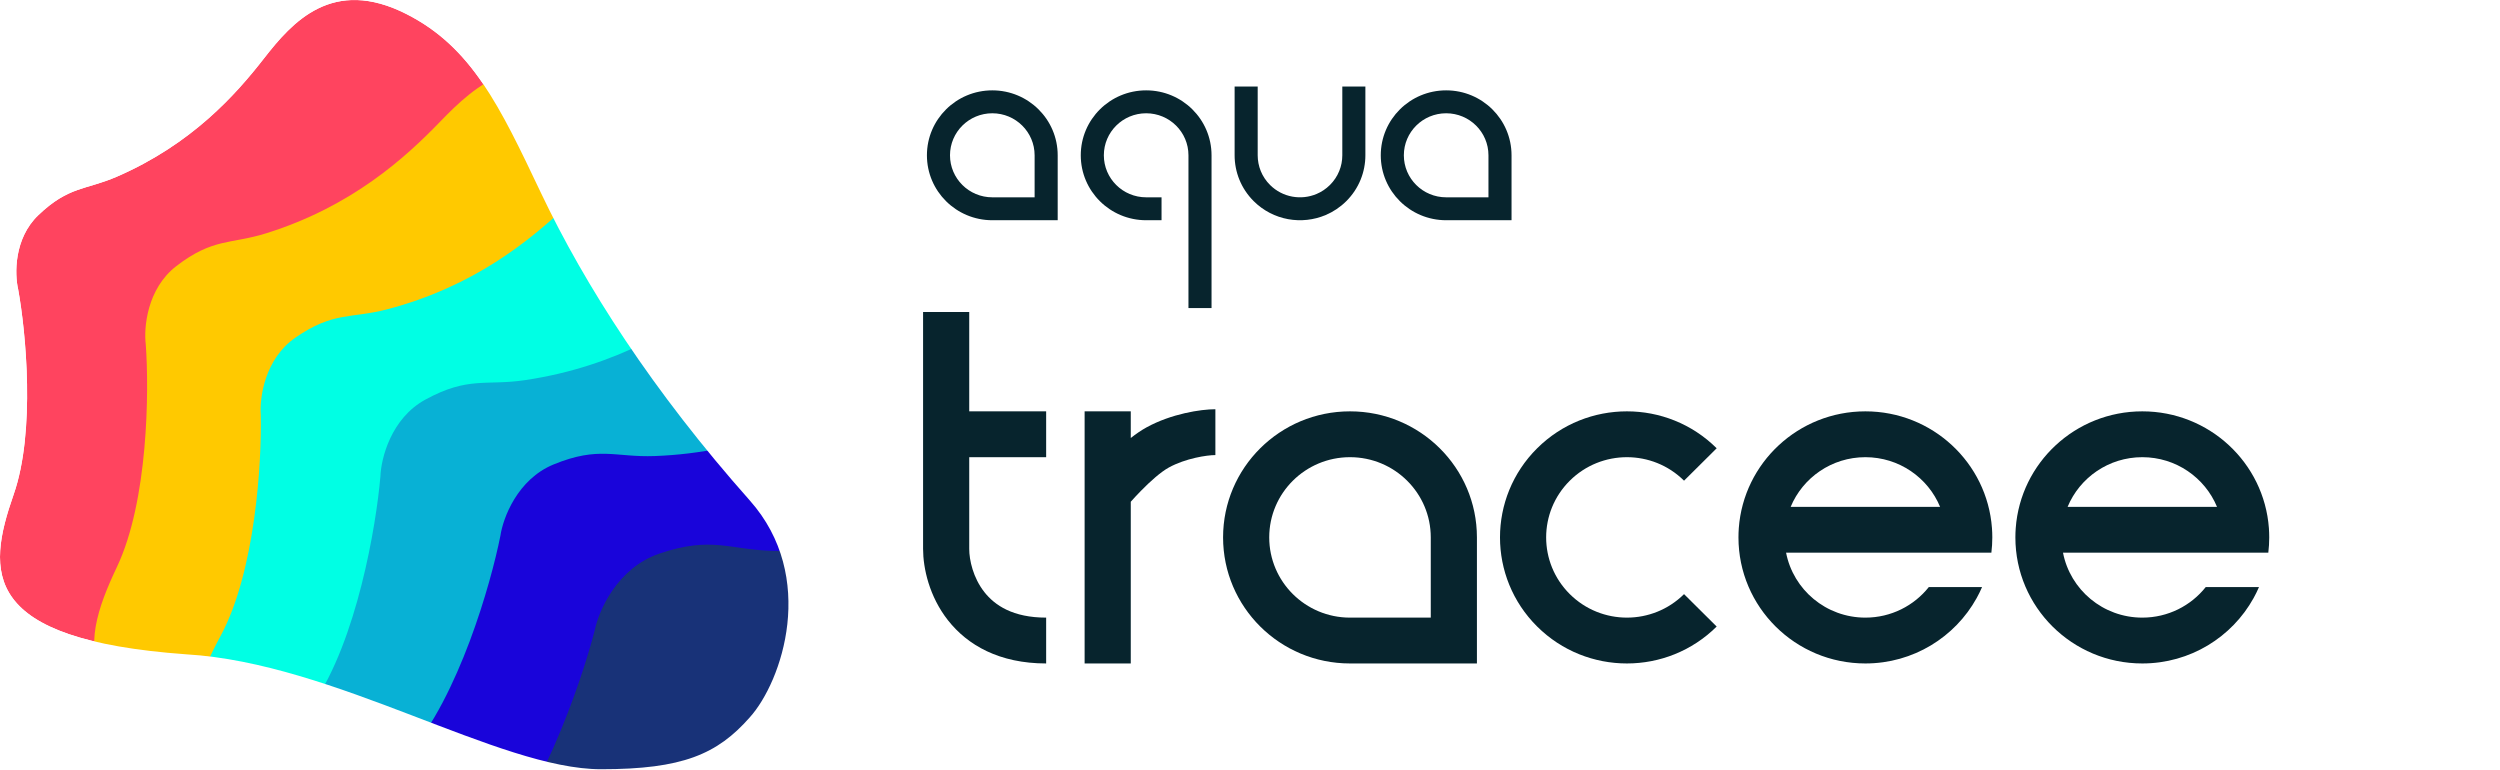
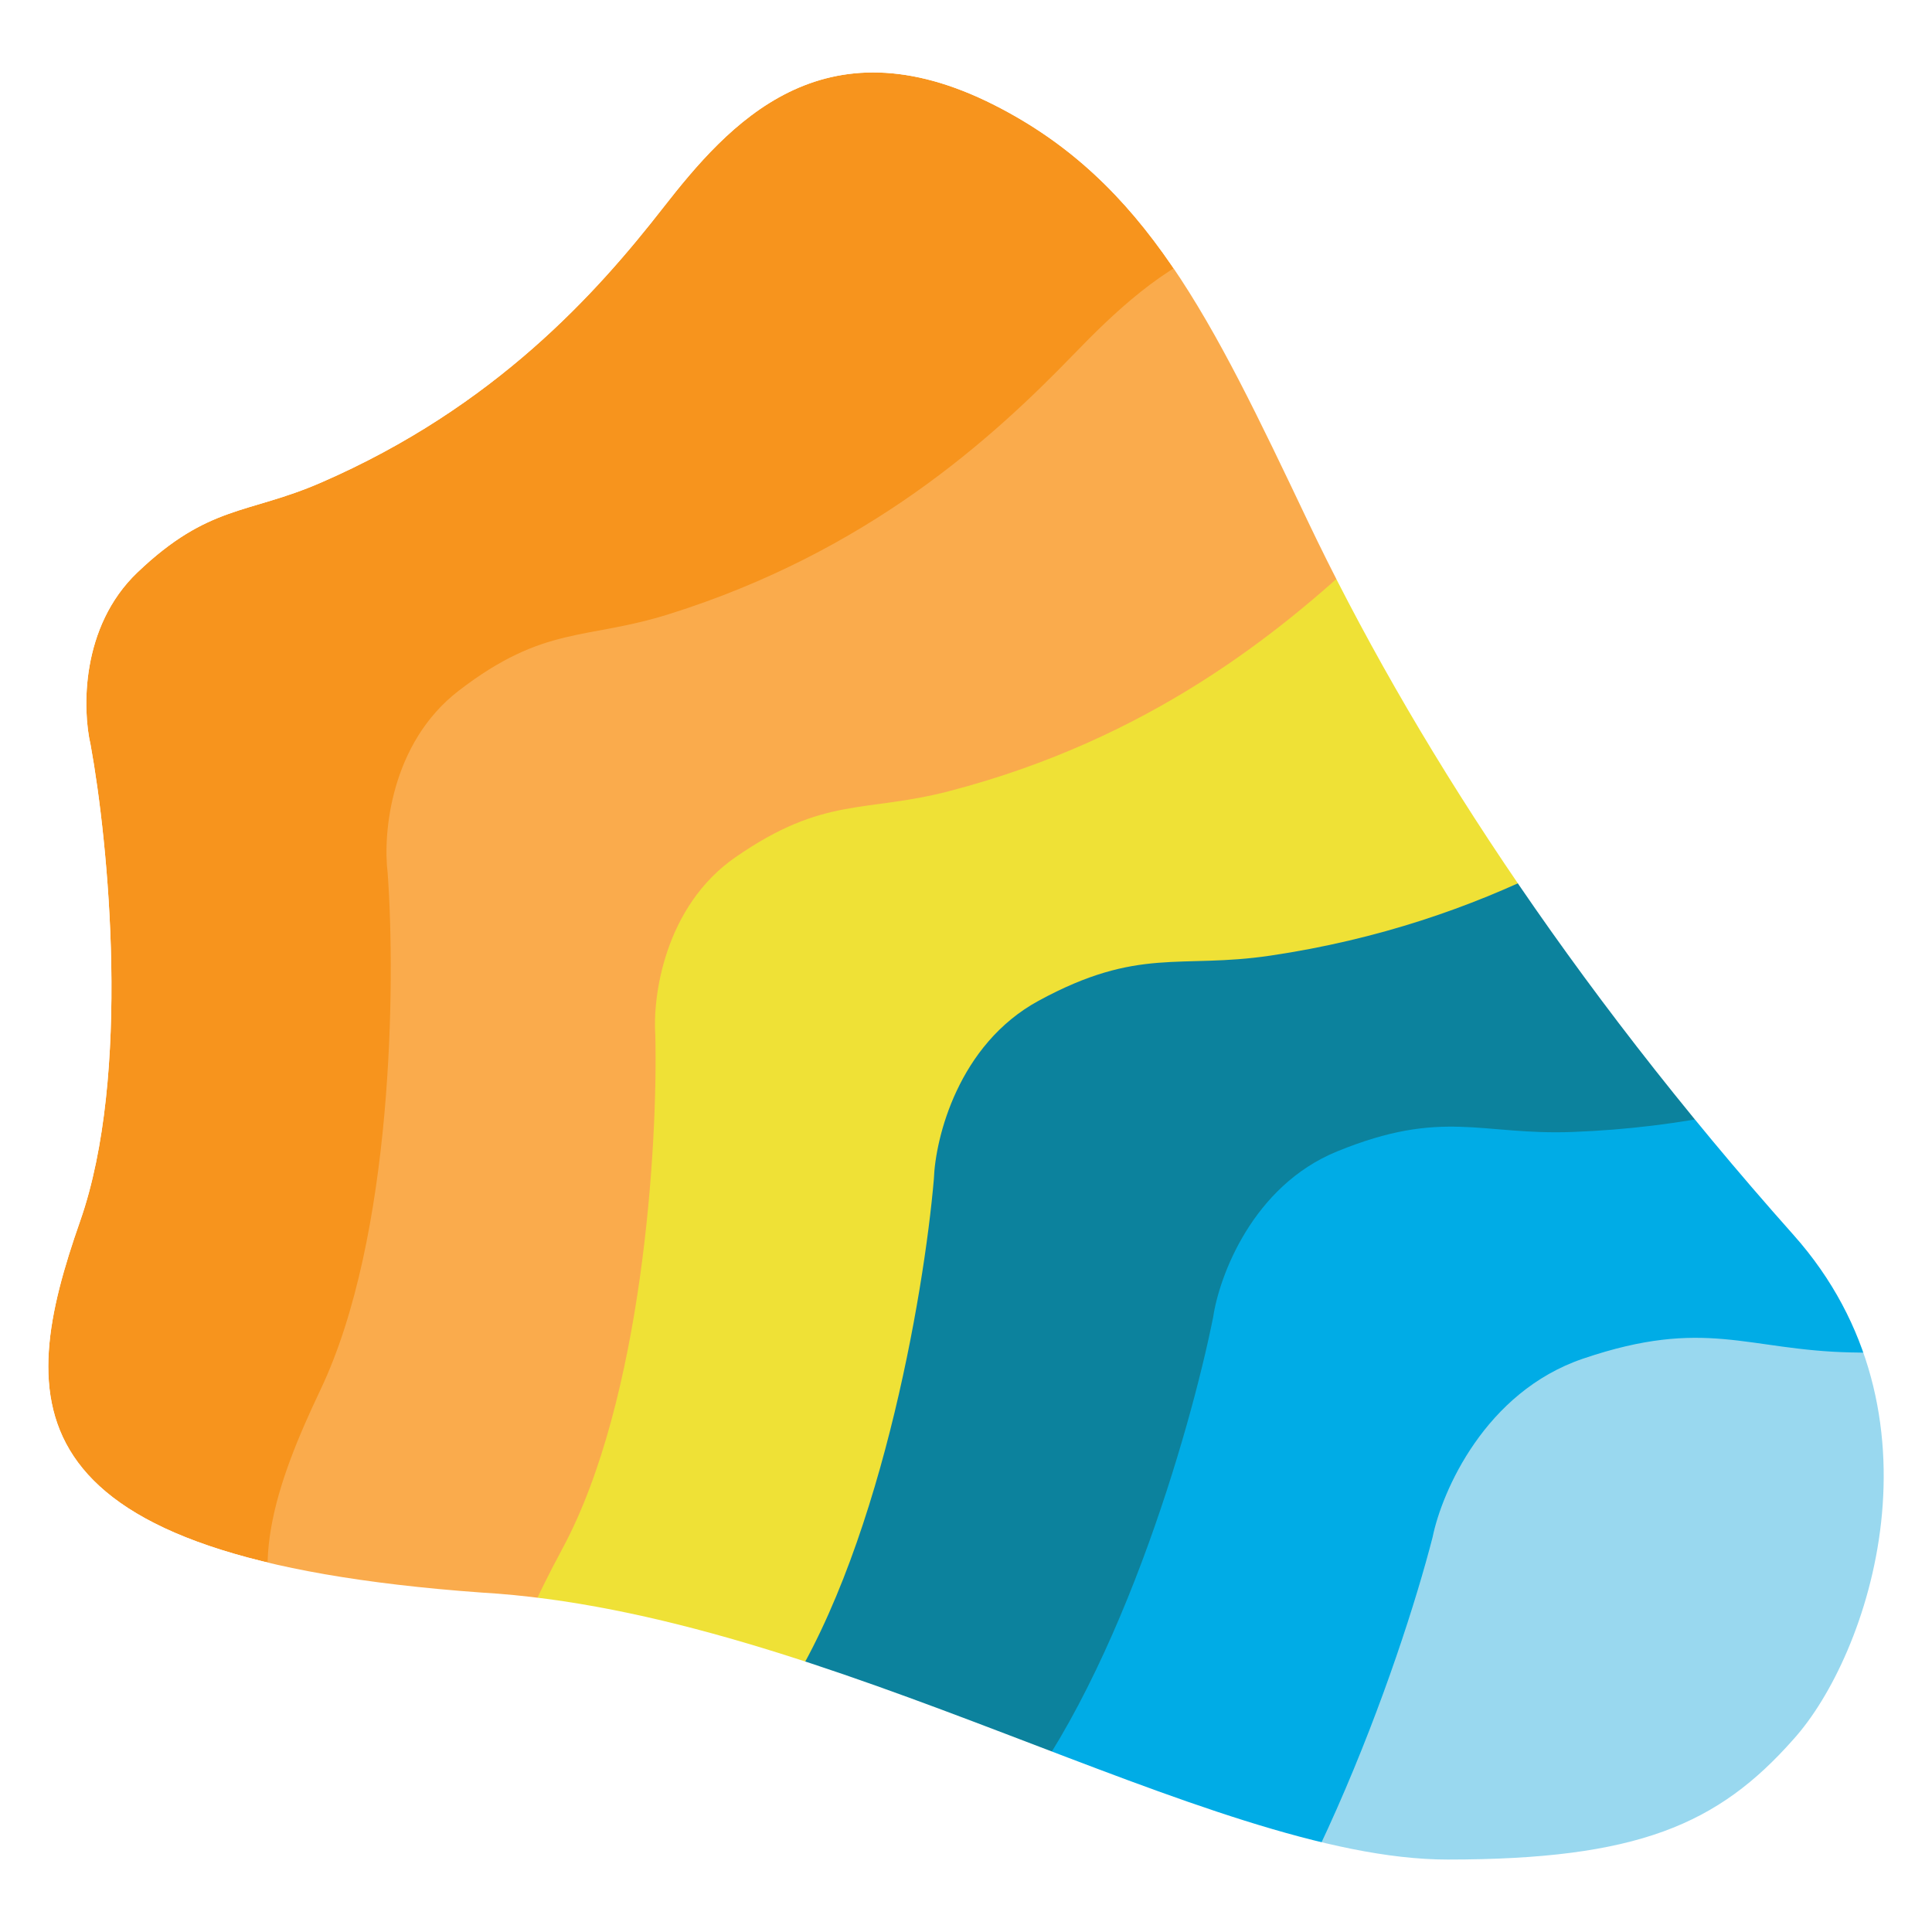
- <svg xmlns="http://www.w3.org/2000/svg" width="260" height="80" viewBox="0 0 260 80" fill="none">
-   <mask id="mask0_1113_2026" style="mask-type:alpha" maskUnits="userSpaceOnUse" x="0" y="0" width="82" height="80">
-     <path d="M77.976 52.045C85.034 59.991 81.339 70.872 77.976 74.606C74.594 78.448 70.979 80 62.513 80C51.861 80 34.837 68.954 19.361 68.049C-1.942 66.51 -1.439 59.601 1.422 51.421C3.71 44.877 2.687 34.478 1.889 30.096C1.524 28.539 1.433 24.816 3.984 22.379C7.172 19.333 8.918 19.784 12.176 18.364C19.971 14.972 24.523 9.839 27.458 6.07C30.392 2.3 34.58 -2.447 42.278 1.465C49.057 4.909 51.943 10.974 56.261 20.068C60.821 29.67 67.887 40.687 77.976 52.045Z" fill="#F7941D" />
+ <svg xmlns="http://www.w3.org/2000/svg" width="128" height="128" viewBox="0 0 128 128" fill="none">
+   <mask id="mask0_1333_2250" style="mask-type:alpha" maskUnits="userSpaceOnUse" x="3" y="4" width="122" height="120">
+     <path d="M118.833 81.827C129.3 93.587 123.82 109.691 118.833 115.218C113.818 120.903 108.457 123.2 95.902 123.2C80.106 123.2 54.861 106.852 31.911 105.512C0.32 103.234 1.066 93.01 5.308 80.903C8.703 71.218 7.184 55.827 6.001 49.342C5.461 47.038 5.326 41.528 9.108 37.921C13.835 33.413 16.425 34.08 21.256 31.978C32.816 26.959 39.566 19.362 43.918 13.783C48.269 8.204 54.479 1.179 65.895 6.968C75.948 12.066 80.228 21.042 86.632 34.501C93.393 48.712 103.871 65.016 118.833 81.827Z" fill="#F7941D" />
  </mask>
-   <g mask="url(#mask0_1113_2026)">
-     <path d="M77.976 52.045C85.034 59.991 81.339 70.872 77.976 74.606C74.594 78.448 70.979 80 62.513 80C51.861 80 34.837 68.954 19.361 68.049C-1.942 66.51 -1.439 59.601 1.422 51.421C3.71 44.877 2.687 34.478 1.889 30.096C1.524 28.539 1.433 24.816 3.984 22.379C7.172 19.333 8.918 19.784 12.176 18.364C19.971 14.972 24.523 9.839 27.458 6.07C30.392 2.3 34.58 -2.447 42.278 1.465C49.057 4.909 51.943 10.974 56.261 20.068C60.821 29.67 67.887 40.687 77.976 52.045Z" fill="#FF445F" />
-     <path d="M95.37 68.502C102.12 77.964 96.828 89.374 92.733 93.047C88.605 96.836 84.49 98.106 75.279 97.127C63.691 95.895 46.462 81.91 29.73 79.135C6.735 74.997 8.09 67.54 12.158 58.971C15.413 52.116 15.515 40.684 15.16 35.825C14.945 34.089 15.281 30.028 18.341 27.672C22.166 24.726 24.013 25.419 27.723 24.251C36.6 21.462 42.153 16.404 45.786 12.643C49.419 8.881 54.529 4.202 62.447 9.347C69.42 13.878 71.851 20.811 75.485 31.203C79.323 42.176 85.722 54.979 95.37 68.502Z" fill="#FFC900" />
-     <path d="M105.603 79.707C111.873 89.489 106.018 100.624 101.745 104.092C97.433 107.671 93.26 108.738 84.109 107.305C72.597 105.504 56.086 90.685 39.514 87.089C16.752 81.822 18.477 74.441 22.969 66.083C26.561 59.397 27.233 47.984 27.12 43.114C26.993 41.369 27.531 37.33 30.704 35.127C34.671 32.374 36.482 33.157 40.245 32.173C49.25 29.826 55.049 25.048 58.865 21.471C62.681 17.893 68.019 13.471 75.67 19C82.408 23.87 84.49 30.914 87.602 41.472C90.888 52.622 96.641 65.724 105.603 79.707Z" fill="#00FFE4" />
-     <path d="M117.807 96.868C123.272 107.854 115.847 118.886 110.961 122.044C106.022 125.316 101.517 125.963 92.069 123.421C80.183 120.224 64.538 102.789 47.543 97.133C24.239 89.021 26.896 81.464 32.571 73.194C37.111 66.579 39.125 54.667 39.564 49.538C39.63 47.692 40.658 43.51 44.243 41.556C48.725 39.113 50.537 40.141 54.604 39.534C64.331 38.089 70.969 33.727 75.387 30.402C79.805 27.077 85.918 23.037 93.322 29.712C99.841 35.59 101.222 43.225 103.28 54.668C105.454 66.751 109.996 81.165 117.807 96.868Z" fill="#08B1D5" />
-     <path d="M124.55 111.356C128.761 122.875 120.156 133.024 114.949 135.625C109.676 138.334 105.127 138.482 96.019 134.919C84.561 130.435 70.949 111.388 54.686 103.9C32.425 93.277 35.906 86.058 42.465 78.463C47.712 72.386 51.036 60.769 52.042 55.719C52.313 53.891 53.799 49.848 57.58 48.3C62.306 46.365 63.992 47.585 68.101 47.429C77.929 47.061 85.011 43.456 89.771 40.636C94.532 37.816 101.057 34.473 107.673 41.92C113.5 48.479 114.024 56.218 114.799 67.818C115.618 80.066 118.53 94.891 124.55 111.356Z" fill="#1904DA" />
-     <path d="M140.775 133.061C144.868 146.315 134.507 157.17 128.448 159.752C122.308 162.451 117.14 162.314 107.023 157.693C94.296 151.879 79.988 129.518 61.989 120C37.375 106.551 41.75 98.653 49.638 90.537C55.949 84.044 60.407 71.183 61.847 65.564C62.263 63.523 64.188 59.069 68.567 57.578C74.041 55.714 75.882 57.2 80.55 57.299C91.718 57.541 99.962 53.953 105.528 51.096C111.094 48.238 118.691 44.908 125.753 53.737C131.972 61.513 132.107 70.264 132.299 83.379C132.501 97.227 134.925 114.117 140.775 133.061Z" fill="#183278" />
+   <g mask="url(#mask0_1333_2250)">
+     <path d="M118.833 81.827C129.3 93.587 123.82 109.691 118.833 115.218C113.818 120.903 108.457 123.2 95.902 123.2C80.106 123.2 54.861 106.852 31.911 105.512C0.32 103.234 1.066 93.01 5.308 80.903C8.703 71.218 7.184 55.827 6.001 49.342C5.461 47.038 5.326 41.528 9.108 37.921C13.835 33.413 16.425 34.08 21.256 31.978C32.816 26.959 39.566 19.362 43.918 13.783C48.269 8.204 54.479 1.179 65.895 6.968C75.948 12.066 80.228 21.042 86.632 34.501C93.393 48.712 103.871 65.016 118.833 81.827Z" fill="#F7941D" />
+     <path d="M144.628 106.184C154.638 120.186 146.79 137.073 140.717 142.51C134.595 148.117 128.494 149.997 114.835 148.548C97.65 146.725 72.1 126.027 47.289 121.92C13.188 115.796 15.197 104.759 21.231 92.078C26.058 81.933 26.209 65.013 25.682 57.822C25.364 55.252 25.862 49.242 30.399 45.755C36.071 41.395 38.81 42.42 44.312 40.691C57.476 36.565 65.71 29.079 71.098 23.512C76.485 17.945 84.064 11.019 95.805 18.634C106.145 25.34 109.751 35.6 115.14 50.98C120.831 67.221 130.32 86.169 144.628 106.184Z" fill="#FAAB4C" />
+     <path d="M159.801 122.766C169.099 137.244 160.417 153.724 154.08 158.855C147.685 164.154 141.498 165.731 127.928 163.612C110.856 160.945 86.371 139.014 61.796 133.692C28.043 125.896 30.601 114.972 37.261 102.603C42.589 92.708 43.585 75.817 43.417 68.608C43.228 66.027 44.026 60.048 48.732 56.789C54.615 52.714 57.299 53.872 62.881 52.416C76.235 48.942 84.833 41.871 90.492 36.576C96.151 31.281 104.066 24.737 115.413 32.92C125.405 40.127 128.493 50.552 133.108 66.179C137.98 82.68 146.511 102.072 159.801 122.766Z" fill="#EFE136" />
+     <path d="M177.9 148.166C186.004 164.425 174.993 180.752 167.747 185.426C160.423 190.268 153.742 191.225 139.732 187.464C122.106 182.733 98.906 156.928 73.704 148.558C39.145 136.552 43.086 125.367 51.501 113.128C58.234 103.337 61.219 85.708 61.871 78.117C61.968 75.384 63.493 69.195 68.81 66.303C75.457 62.689 78.144 64.209 84.174 63.311C98.599 61.172 108.442 54.717 114.994 49.796C121.545 44.874 130.611 38.895 141.589 48.774C151.258 57.474 153.305 68.773 156.358 85.709C159.582 103.592 166.316 124.926 177.9 148.166Z" fill="#0C829D" />
+     <path d="M187.898 169.607C194.143 186.655 181.382 201.675 173.66 205.526C165.841 209.535 159.095 209.754 145.589 204.48C128.598 197.845 108.412 169.654 84.295 158.572C51.284 142.851 56.446 132.166 66.172 120.925C73.953 111.932 78.882 94.738 80.374 87.265C80.776 84.559 82.98 78.575 88.586 76.284C95.594 73.42 98.096 75.226 104.189 74.995C118.763 74.451 129.265 69.115 136.324 64.941C143.384 60.768 153.059 55.82 162.871 66.842C171.512 76.549 172.289 88.003 173.438 105.171C174.652 123.298 178.971 145.239 187.898 169.607Z" fill="#00ACE6" />
+     <path d="M211.959 201.731C218.028 221.346 202.664 237.412 193.679 241.234C184.574 245.228 176.911 245.025 161.908 238.185C143.033 229.581 121.816 196.488 95.126 182.4C58.624 162.495 65.112 150.806 76.81 138.795C86.168 129.186 92.779 110.151 94.915 101.834C95.531 98.814 98.386 92.222 104.88 90.015C112.998 87.257 115.727 89.457 122.65 89.602C139.211 89.961 151.437 84.651 159.69 80.422C167.944 76.192 179.21 71.264 189.682 84.332C198.905 95.839 199.105 108.79 199.389 128.201C199.689 148.696 203.283 173.693 211.959 201.731Z" fill="#99D8EF" />
  </g>
-   <path fill-rule="evenodd" clip-rule="evenodd" d="M96 32.451V57.082C96 59.093 96.637 62.023 98.588 64.507C100.624 67.1 103.936 69 108.8 69V64.233C105.344 64.233 103.456 62.955 102.372 61.575C101.203 60.086 100.8 58.249 100.8 57.082V47.547H108.8V42.78H100.8V32.451H96Z" fill="#07242D" />
-   <path fill-rule="evenodd" clip-rule="evenodd" d="M117.6 52.182L117.6 69H112.8V42.78L117.6 42.78V45.553C118.131 45.135 118.686 44.751 119.239 44.447C121.823 43.029 124.878 42.561 126.4 42.56L126.4 47.328C125.522 47.328 123.3 47.665 121.561 48.62C120.731 49.075 119.64 50.043 118.649 51.057C118.236 51.478 117.875 51.873 117.6 52.182Z" fill="#07242D" />
-   <path fill-rule="evenodd" clip-rule="evenodd" d="M103.2 11.781C100.77 11.781 98.8 13.737 98.8 16.151C98.8 18.564 100.77 20.521 103.2 20.521H107.6V16.151C107.6 13.737 105.63 11.781 103.2 11.781ZM96.4 16.151C96.4 12.421 99.444 9.397 103.2 9.397C106.955 9.397 110 12.421 110 16.151V22.904H103.2C99.444 22.904 96.4 19.881 96.4 16.151Z" fill="#07242D" />
-   <path fill-rule="evenodd" clip-rule="evenodd" d="M140.4 47.547C135.761 47.547 132 51.282 132 55.89C132 60.497 135.761 64.233 140.4 64.233H148.8V55.89C148.8 51.282 145.039 47.547 140.4 47.547ZM127.2 55.89C127.2 48.649 133.11 42.78 140.4 42.78C147.69 42.78 153.6 48.649 153.6 55.89V69H140.4C133.11 69 127.2 63.13 127.2 55.89Z" fill="#07242D" />
-   <path fill-rule="evenodd" clip-rule="evenodd" d="M175.14 49.991C171.859 46.733 166.541 46.733 163.26 49.991C159.98 53.249 159.98 58.531 163.26 61.789C166.541 65.047 171.859 65.047 175.14 61.789L178.534 65.16C173.379 70.28 165.021 70.28 159.866 65.16C154.711 60.04 154.711 51.739 159.866 46.62C165.021 41.5 173.379 41.5 178.534 46.62L175.14 49.991Z" fill="#07242D" />
-   <path fill-rule="evenodd" clip-rule="evenodd" d="M150.4 11.781C147.97 11.781 146 13.737 146 16.151C146 18.564 147.97 20.521 150.4 20.521H154.8V16.151C154.8 13.737 152.83 11.781 150.4 11.781ZM143.6 16.151C143.6 12.421 146.645 9.397 150.4 9.397C154.156 9.397 157.2 12.421 157.2 16.151V22.904H150.4C146.645 22.904 143.6 19.881 143.6 16.151Z" fill="#07242D" />
-   <path fill-rule="evenodd" clip-rule="evenodd" d="M132.089 19.241C133.397 20.54 135.326 20.852 136.932 20.169C137.432 19.957 137.901 19.649 138.311 19.241C139.171 18.387 139.6 17.271 139.6 16.151V9L142 9V16.151C142 17.878 141.336 19.608 140.008 20.926C139.378 21.552 138.652 22.031 137.876 22.361C135.399 23.413 132.417 22.938 130.392 20.926C129.064 19.608 128.4 17.878 128.4 16.151L128.4 9L130.8 9V16.151C130.8 17.271 131.229 18.387 132.089 19.241Z" fill="#07242D" />
-   <path fill-rule="evenodd" clip-rule="evenodd" d="M119.2 11.781C116.77 11.781 114.8 13.737 114.8 16.151C114.8 18.564 116.77 20.521 119.2 20.521H120.8V22.904H119.2C115.444 22.904 112.4 19.881 112.4 16.151C112.4 12.421 115.444 9.397 119.2 9.397C122.955 9.397 126 12.421 126 16.151V32.042H123.6V16.151C123.6 13.737 121.63 11.781 119.2 11.781Z" fill="#07242D" />
-   <path fill-rule="evenodd" clip-rule="evenodd" d="M194 47.547C197.506 47.547 200.511 49.681 201.769 52.712H186.23C187.489 49.681 190.494 47.547 194 47.547ZM185.752 57.479H188.8H202.248H207.104C207.167 56.958 207.2 56.427 207.2 55.89C207.2 55.565 207.188 55.241 207.164 54.921C206.664 48.132 200.962 42.78 194 42.78C187.037 42.78 181.336 48.132 180.835 54.921C180.812 55.241 180.8 55.565 180.8 55.89C180.8 63.13 186.71 69 194 69C198.989 69 203.328 66.25 205.57 62.204C205.776 61.832 205.965 61.45 206.134 61.057H200.595C199.055 62.994 196.672 64.233 194 64.233C189.908 64.233 186.499 61.327 185.752 57.479Z" fill="#07242D" />
-   <path fill-rule="evenodd" clip-rule="evenodd" d="M222.8 47.547C226.306 47.547 229.311 49.681 230.569 52.712H215.031C216.289 49.681 219.294 47.547 222.8 47.547ZM214.552 57.479H217.6H231.048H235.904C235.967 56.958 236 56.427 236 55.89C236 55.565 235.988 55.241 235.965 54.921C235.464 48.132 229.762 42.78 222.8 42.78C215.838 42.78 210.136 48.132 209.636 54.921C209.612 55.241 209.6 55.565 209.6 55.89C209.6 63.13 215.51 69 222.8 69C227.789 69 232.129 66.25 234.371 62.204C234.577 61.832 234.765 61.45 234.934 61.057H229.395C227.855 62.994 225.472 64.233 222.8 64.233C218.708 64.233 215.299 61.327 214.552 57.479Z" fill="#07242D" />
</svg>
